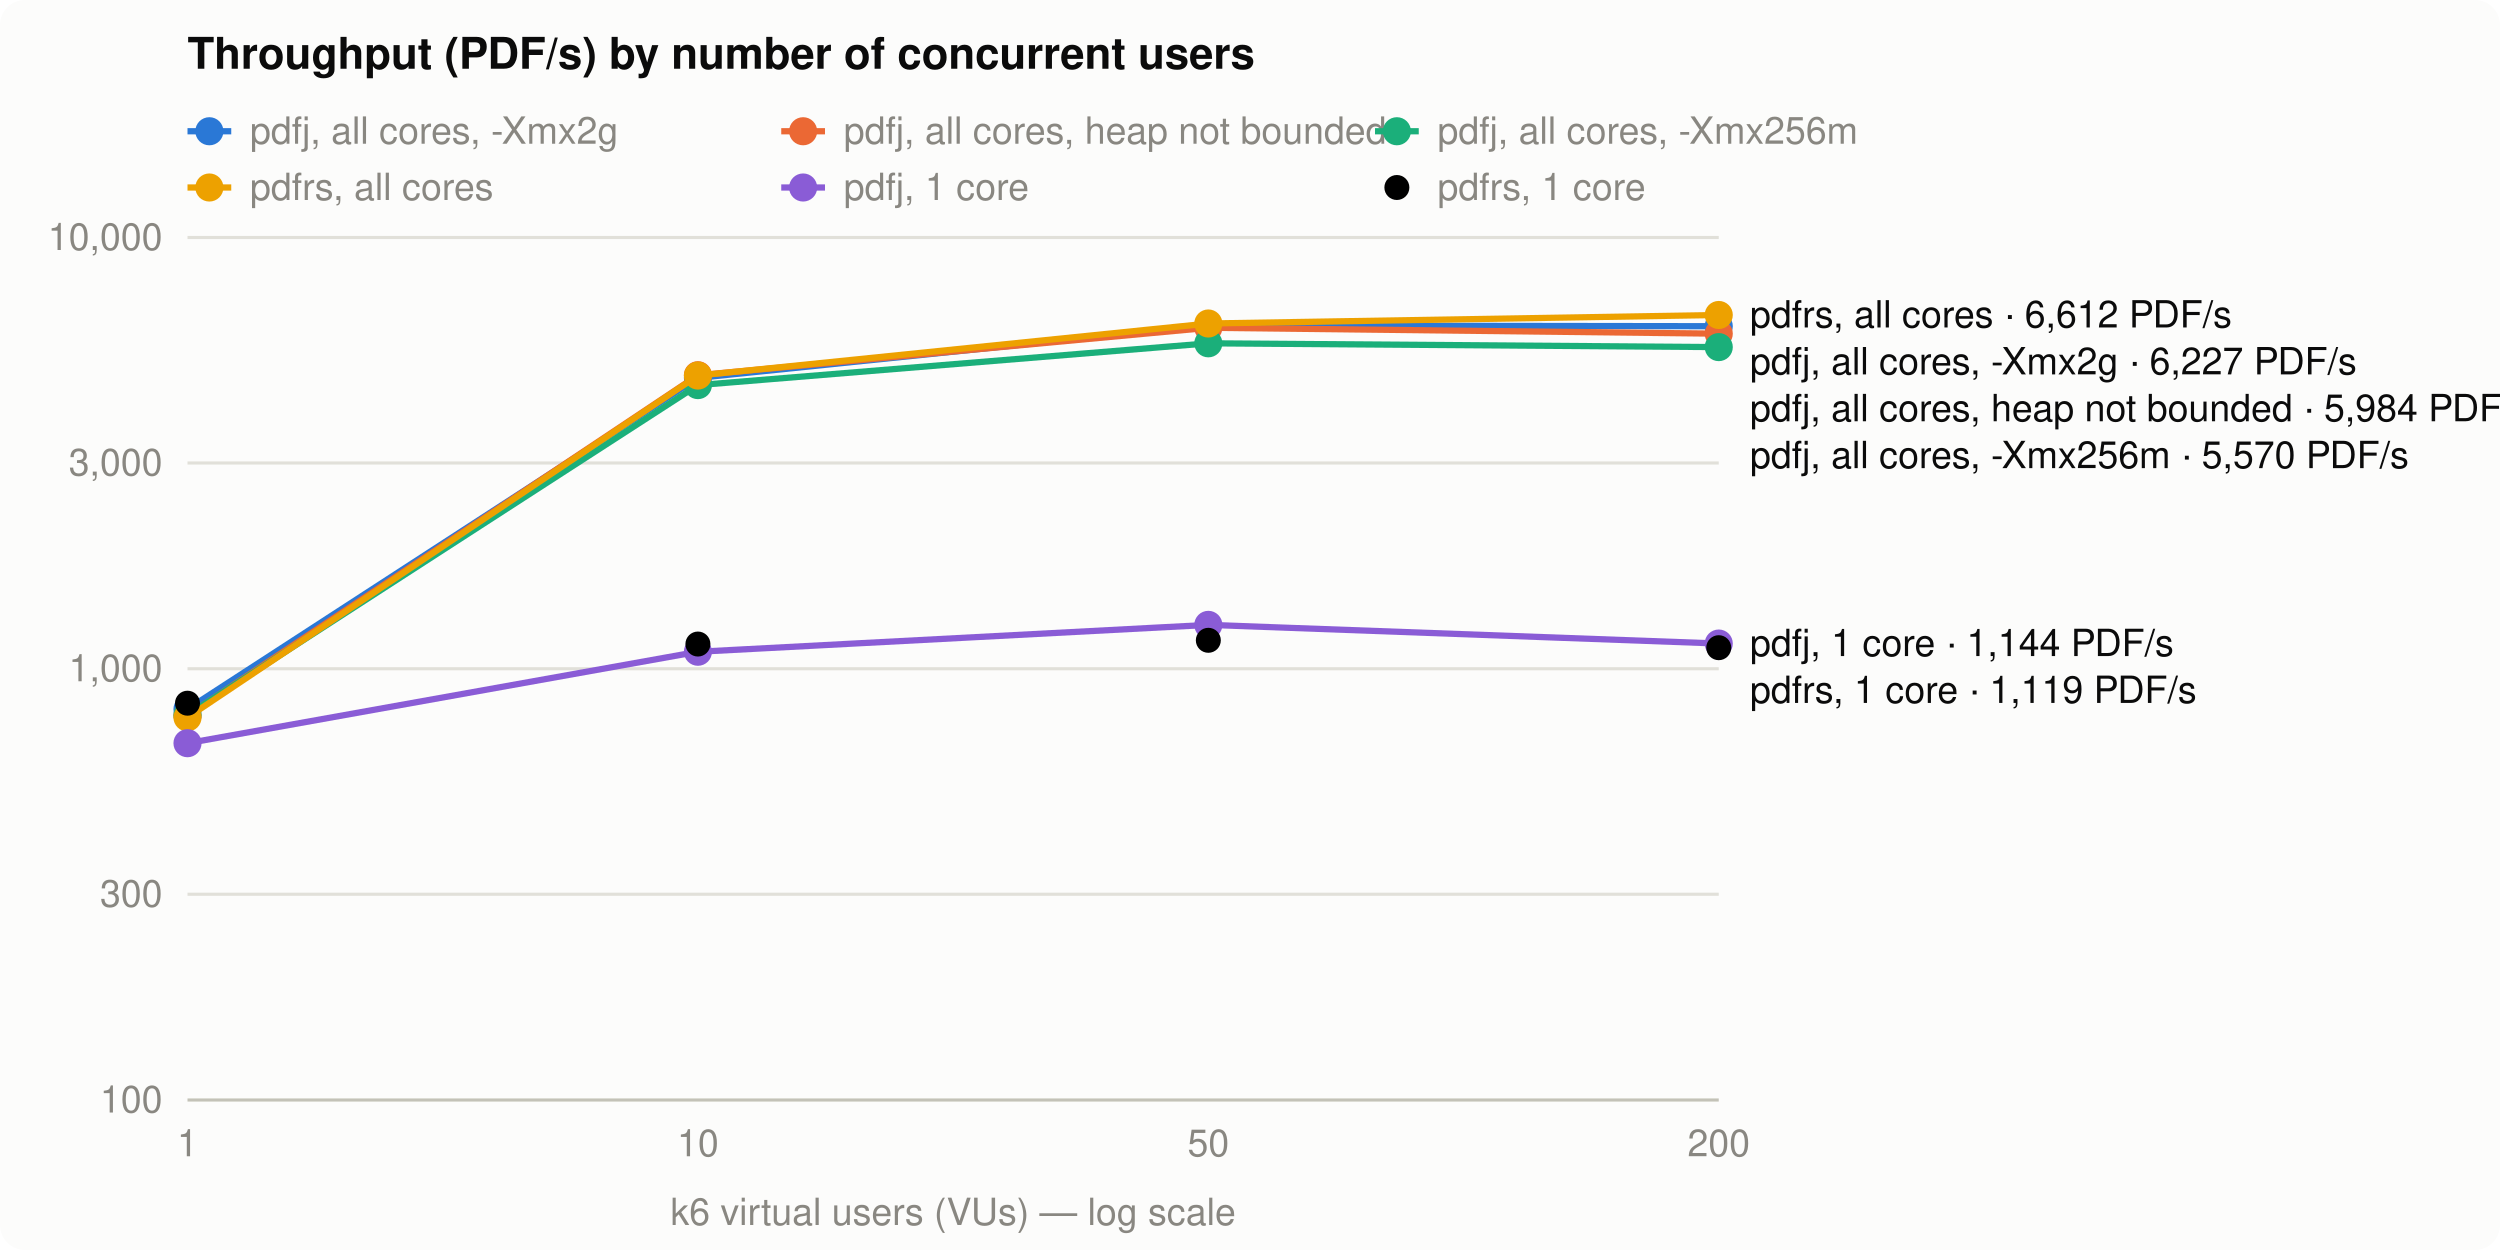
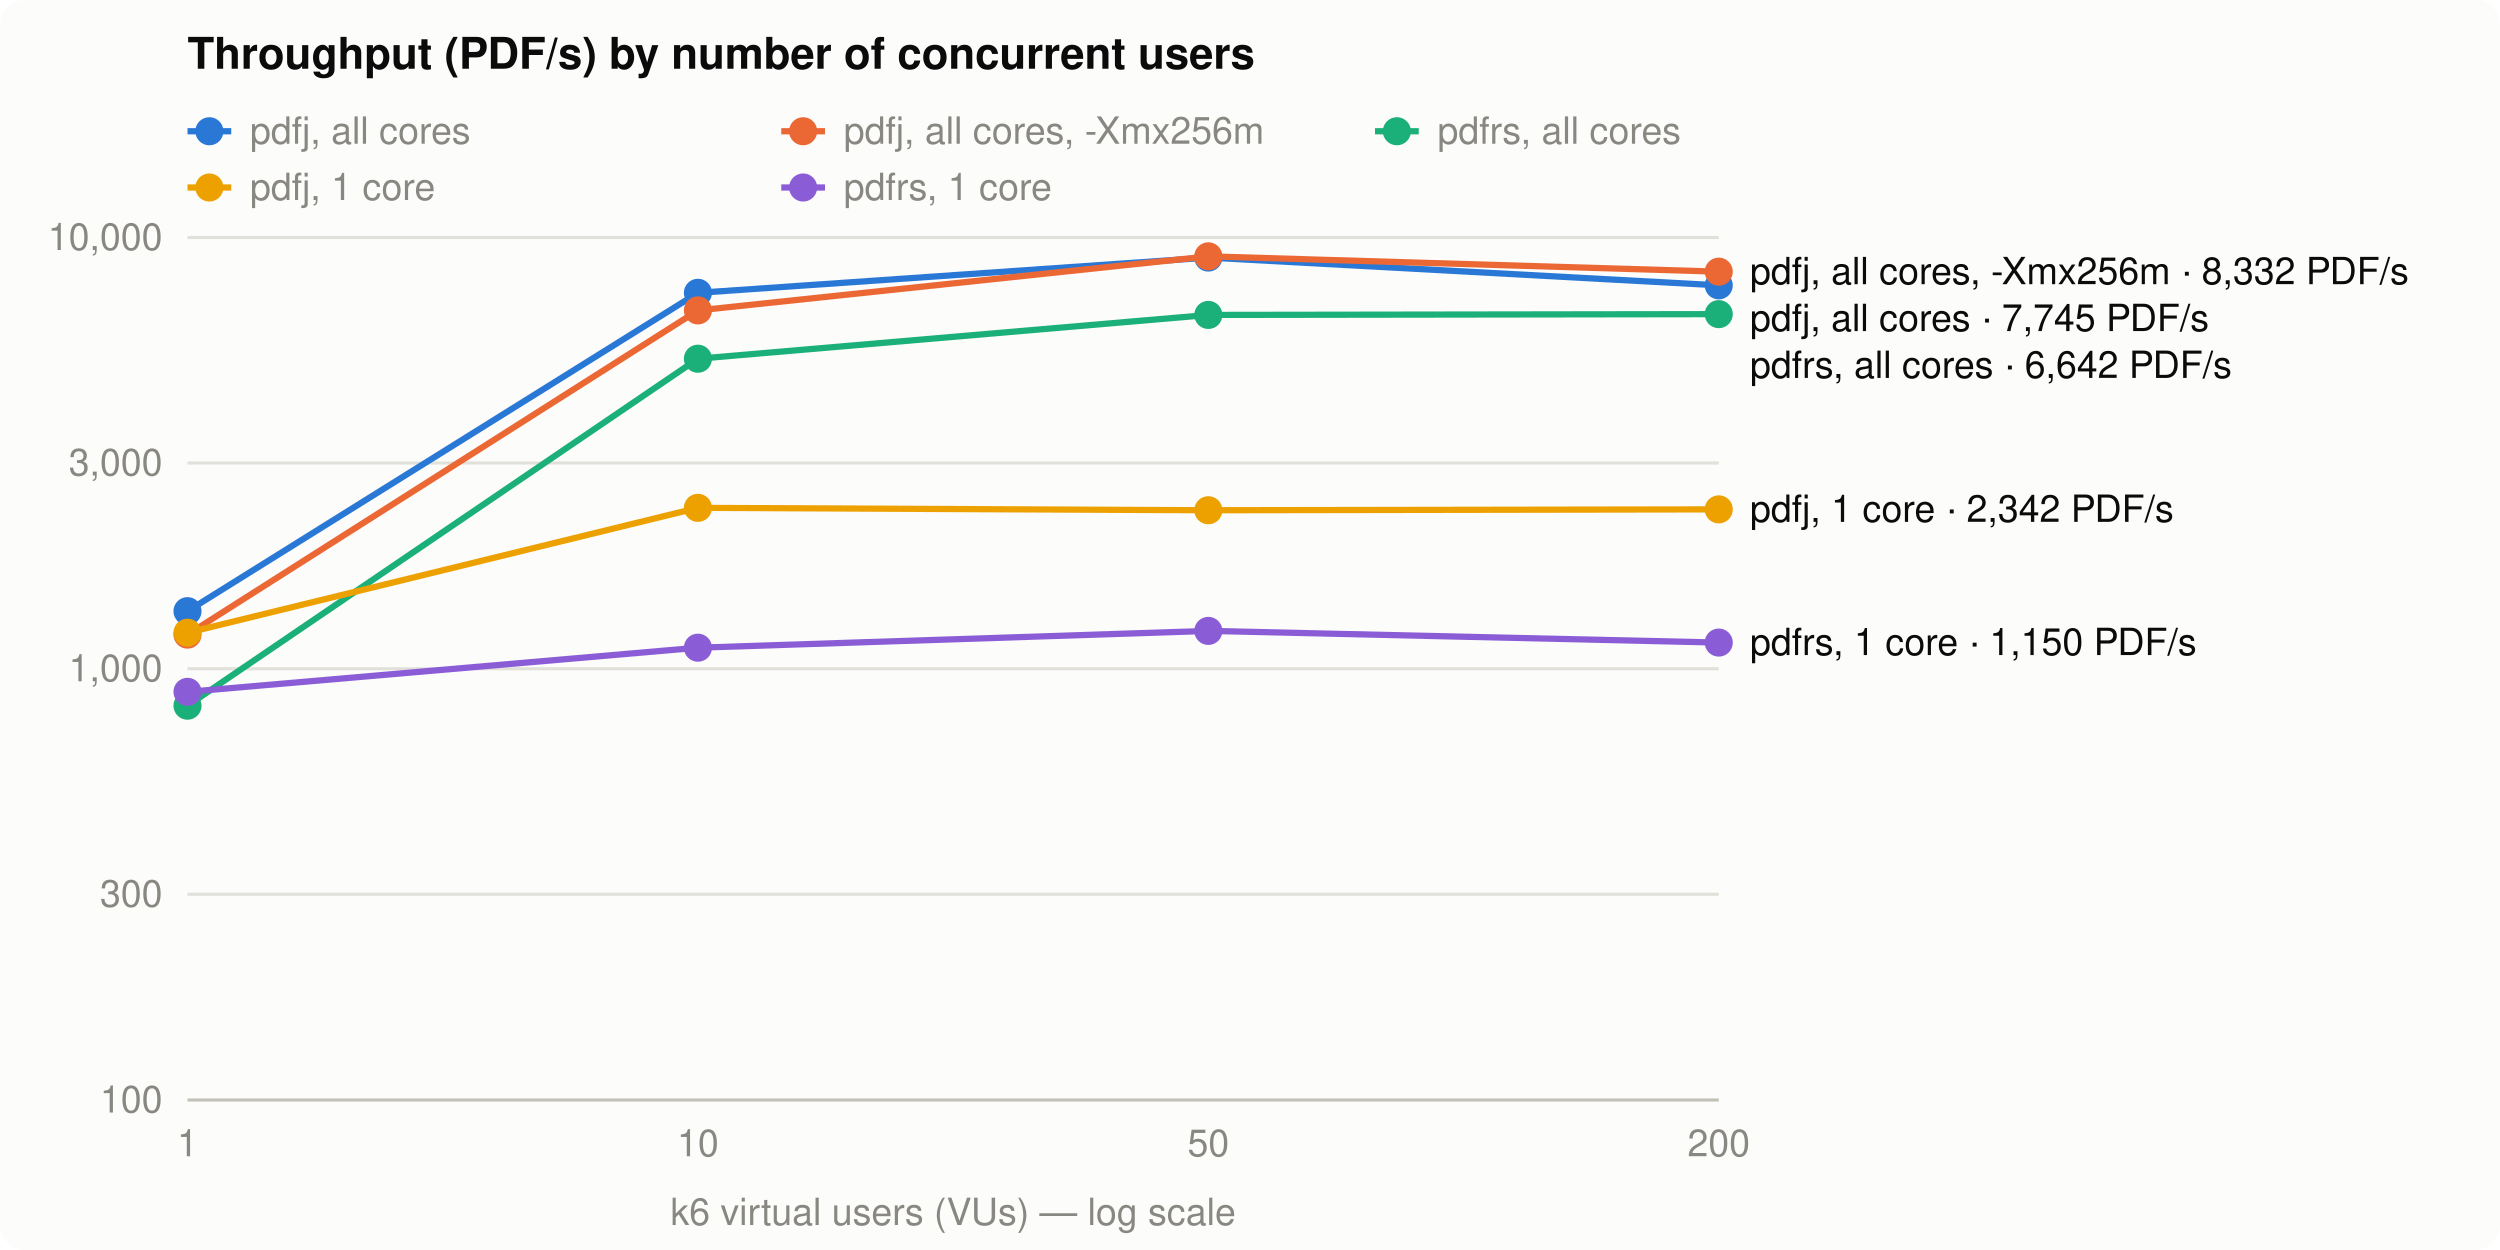
<svg xmlns="http://www.w3.org/2000/svg" viewBox="0 0 800 400" width="800" font-family="-apple-system, Segoe UI, Helvetica, sans-serif" font-size="12">
  <style>
  .bg{fill:#fcfcfb} .ink{fill:#0b0b0b} .muted{fill:#898781} .grid{stroke:#e1e0d9} .axis{stroke:#c3c2b7}
  .s1{stroke:#2a78d6;fill:#2a78d6} .s2{stroke:#eb6834;fill:#eb6834} .s3{stroke:#1baf7a;fill:#1baf7a} .s4{stroke:#eda100;fill:#eda100} .s5{stroke:#8a5cd6;fill:#8a5cd6}
  @media (prefers-color-scheme: dark){
    .bg{fill:#1a1a19} .ink{fill:#f0efec} .grid{stroke:#2c2c2a} .axis{stroke:#383835}
    .s1{stroke:#3987e5;fill:#3987e5} .s2{stroke:#d95926;fill:#d95926} .s3{stroke:#199e70;fill:#199e70} .s4{stroke:#c98500;fill:#c98500} .s5{stroke:#9b6fe3;fill:#9b6fe3}
  }
</style>
  <rect class="bg" width="800" height="400" rx="8" />
  <text class="ink" x="60" y="22" font-size="14" font-weight="600">Throughput (PDF/s) by number of concurrent users</text>
  <g transform="translate(60,42)">
    <line class="s1" x1="0" x2="14" y1="0" y2="0" stroke-width="2" />
    <circle class="s1" cx="7" r="4" />
-     <text class="muted" x="20" y="4">pdfj, all cores, -Xmx2g</text>
+     <text class="muted" x="20" y="4">pdfj, all cores</text>
  </g>
  <g transform="translate(250,42)">
    <line class="s2" x1="0" x2="14" y1="0" y2="0" stroke-width="2" />
    <circle class="s2" cx="7" r="4" />
-     <text class="muted" x="20" y="4">pdfj, all cores, heap not bounded</text>
+     <text class="muted" x="20" y="4">pdfj, all cores, -Xmx256m</text>
  </g>
  <g transform="translate(440,42)">
    <line class="s3" x1="0" x2="14" y1="0" y2="0" stroke-width="2" />
    <circle class="s3" cx="7" r="4" />
-     <text class="muted" x="20" y="4">pdfj, all cores, -Xmx256m</text>
+     <text class="muted" x="20" y="4">pdfrs, all cores</text>
  </g>
  <g transform="translate(60,60)">
    <line class="s4" x1="0" x2="14" y1="0" y2="0" stroke-width="2" />
    <circle class="s4" cx="7" r="4" />
-     <text class="muted" x="20" y="4">pdfrs, all cores</text>
+     <text class="muted" x="20" y="4">pdfj, 1 core</text>
  </g>
  <g transform="translate(250,60)">
    <line class="s5" x1="0" x2="14" y1="0" y2="0" stroke-width="2" />
    <circle class="s5" cx="7" r="4" />
-     <text class="muted" x="20" y="4">pdfj, 1 core</text>
-   </g>
-   <g transform="translate(440,60)">
-     <line class="s6" x1="0" x2="14" y1="0" y2="0" stroke-width="2" />
-     <circle class="s6" cx="7" r="4" />
    <text class="muted" x="20" y="4">pdfrs, 1 core</text>
  </g>
  <line class="axis" x1="60" x2="550" y1="352" y2="352" />
  <text class="muted" x="52" y="356" text-anchor="end">100</text>
  <line class="grid" x1="60" x2="550" y1="286.157" y2="286.157" />
  <text class="muted" x="52" y="290.157" text-anchor="end">300</text>
  <line class="grid" x1="60" x2="550" y1="214" y2="214" />
  <text class="muted" x="52" y="218" text-anchor="end">1,000</text>
  <line class="grid" x1="60" x2="550" y1="148.157" y2="148.157" />
  <text class="muted" x="52" y="152.157" text-anchor="end">3,000</text>
  <line class="grid" x1="60" x2="550" y1="76" y2="76" />
  <text class="muted" x="52" y="80" text-anchor="end">10,000</text>
  <text class="muted" x="60" y="370" text-anchor="middle">1</text>
  <text class="muted" x="223.333" y="370" text-anchor="middle">10</text>
  <text class="muted" x="386.667" y="370" text-anchor="middle">50</text>
  <text class="muted" x="550" y="370" text-anchor="middle">200</text>
  <text class="muted" x="305" y="392" text-anchor="middle">k6 virtual users (VUs) — log scale</text>
-   <polyline class="s1" style="fill:none" stroke-width="2" stroke-linejoin="round" points="60,226.926 223.333,120.92 386.667,104.149 550,104.39" />
-   <circle class="s1" cx="60" cy="226.926" r="4" />
-   <circle class="s1" cx="223.333" cy="120.92" r="4" />
-   <circle class="s1" cx="386.667" cy="104.149" r="4" />
-   <circle class="s1" cx="550" cy="104.39" r="4" />
-   <polyline class="s2" style="fill:none" stroke-width="2" stroke-linejoin="round" points="60,228.968 223.333,120.064 386.667,104.892 550,106.775" />
-   <circle class="s2" cx="60" cy="228.968" r="4" />
-   <circle class="s2" cx="223.333" cy="120.064" r="4" />
-   <circle class="s2" cx="386.667" cy="104.892" r="4" />
-   <circle class="s2" cx="550" cy="106.775" r="4" />
-   <polyline class="s3" style="fill:none" stroke-width="2" stroke-linejoin="round" points="60,228.814 223.333,123.234 386.667,109.858 550,111.072" />
-   <circle class="s3" cx="60" cy="228.814" r="4" />
-   <circle class="s3" cx="223.333" cy="123.234" r="4" />
-   <circle class="s3" cx="386.667" cy="109.858" r="4" />
-   <circle class="s3" cx="550" cy="111.072" r="4" />
-   <polyline class="s4" style="fill:none" stroke-width="2" stroke-linejoin="round" points="60,229.586 223.333,120.176 386.667,103.52 550,100.794" />
-   <circle class="s4" cx="60" cy="229.586" r="4" />
-   <circle class="s4" cx="223.333" cy="120.176" r="4" />
-   <circle class="s4" cx="386.667" cy="103.52" r="4" />
-   <circle class="s4" cx="550" cy="100.794" r="4" />
-   <polyline class="s5" style="fill:none" stroke-width="2" stroke-linejoin="round" points="60,237.823 223.333,208.561 386.667,199.959 550,205.937" />
-   <circle class="s5" cx="60" cy="237.823" r="4" />
-   <circle class="s5" cx="223.333" cy="208.561" r="4" />
-   <circle class="s5" cx="386.667" cy="199.959" r="4" />
-   <circle class="s5" cx="550" cy="205.937" r="4" />
-   <polyline class="s6" style="fill:none" stroke-width="2" stroke-linejoin="round" points="60,225.023 223.333,206.095 386.667,204.898 550,207.261" />
-   <circle class="s6" cx="60" cy="225.023" r="4" />
-   <circle class="s6" cx="223.333" cy="206.095" r="4" />
-   <circle class="s6" cx="386.667" cy="204.898" r="4" />
-   <circle class="s6" cx="550" cy="207.261" r="4" />
-   <text class="ink" x="560" y="104.794">pdfrs, all cores · 6,612 PDF/s</text>
-   <text class="ink" x="560" y="119.794">pdfj, all cores, -Xmx2g · 6,227 PDF/s</text>
-   <text class="ink" x="560" y="134.794">pdfj, all cores, heap not bounded · 5,984 PDF/s</text>
-   <text class="ink" x="560" y="149.794">pdfj, all cores, -Xmx256m · 5,570 PDF/s</text>
-   <text class="ink" x="560" y="209.937">pdfj, 1 core · 1,144 PDF/s</text>
-   <text class="ink" x="560" y="224.937">pdfrs, 1 core · 1,119 PDF/s</text>
+   <polyline class="s1" style="fill:none" stroke-width="2" stroke-linejoin="round" points="60,195.572 223.333,93.699 386.667,82.421 550,91.315" />
+   <circle class="s1" cx="60" cy="195.572" r="4" />
+   <circle class="s1" cx="223.333" cy="93.699" r="4" />
+   <circle class="s1" cx="386.667" cy="82.421" r="4" />
+   <circle class="s1" cx="550" cy="91.315" r="4" />
+   <polyline class="s2" style="fill:none" stroke-width="2" stroke-linejoin="round" points="60,203.073 223.333,99.326 386.667,82.029 550,86.937" />
+   <circle class="s2" cx="60" cy="203.073" r="4" />
+   <circle class="s2" cx="223.333" cy="99.326" r="4" />
+   <circle class="s2" cx="386.667" cy="82.029" r="4" />
+   <circle class="s2" cx="550" cy="86.937" r="4" />
+   <polyline class="s3" style="fill:none" stroke-width="2" stroke-linejoin="round" points="60,225.821 223.333,114.789 386.667,100.776 550,100.523" />
+   <circle class="s3" cx="60" cy="225.821" r="4" />
+   <circle class="s3" cx="223.333" cy="114.789" r="4" />
+   <circle class="s3" cx="386.667" cy="100.776" r="4" />
+   <circle class="s3" cx="550" cy="100.523" r="4" />
+   <polyline class="s4" style="fill:none" stroke-width="2" stroke-linejoin="round" points="60,202.477 223.333,162.513 386.667,163.279 550,162.997" />
+   <circle class="s4" cx="60" cy="202.477" r="4" />
+   <circle class="s4" cx="223.333" cy="162.513" r="4" />
+   <circle class="s4" cx="386.667" cy="163.279" r="4" />
+   <circle class="s4" cx="550" cy="162.997" r="4" />
+   <polyline class="s5" style="fill:none" stroke-width="2" stroke-linejoin="round" points="60,221.39 223.333,207.261 386.667,201.886 550,205.624" />
+   <circle class="s5" cx="60" cy="221.39" r="4" />
+   <circle class="s5" cx="223.333" cy="207.261" r="4" />
+   <circle class="s5" cx="386.667" cy="201.886" r="4" />
+   <circle class="s5" cx="550" cy="205.624" r="4" />
+   <text class="ink" x="560" y="90.937">pdfj, all cores, -Xmx256m · 8,332 PDF/s</text>
+   <text class="ink" x="560" y="105.937">pdfj, all cores · 7,745 PDF/s</text>
+   <text class="ink" x="560" y="120.937">pdfrs, all cores · 6,642 PDF/s</text>
+   <text class="ink" x="560" y="166.997">pdfj, 1 core · 2,342 PDF/s</text>
+   <text class="ink" x="560" y="209.624">pdfrs, 1 core · 1,150 PDF/s</text>
</svg>
